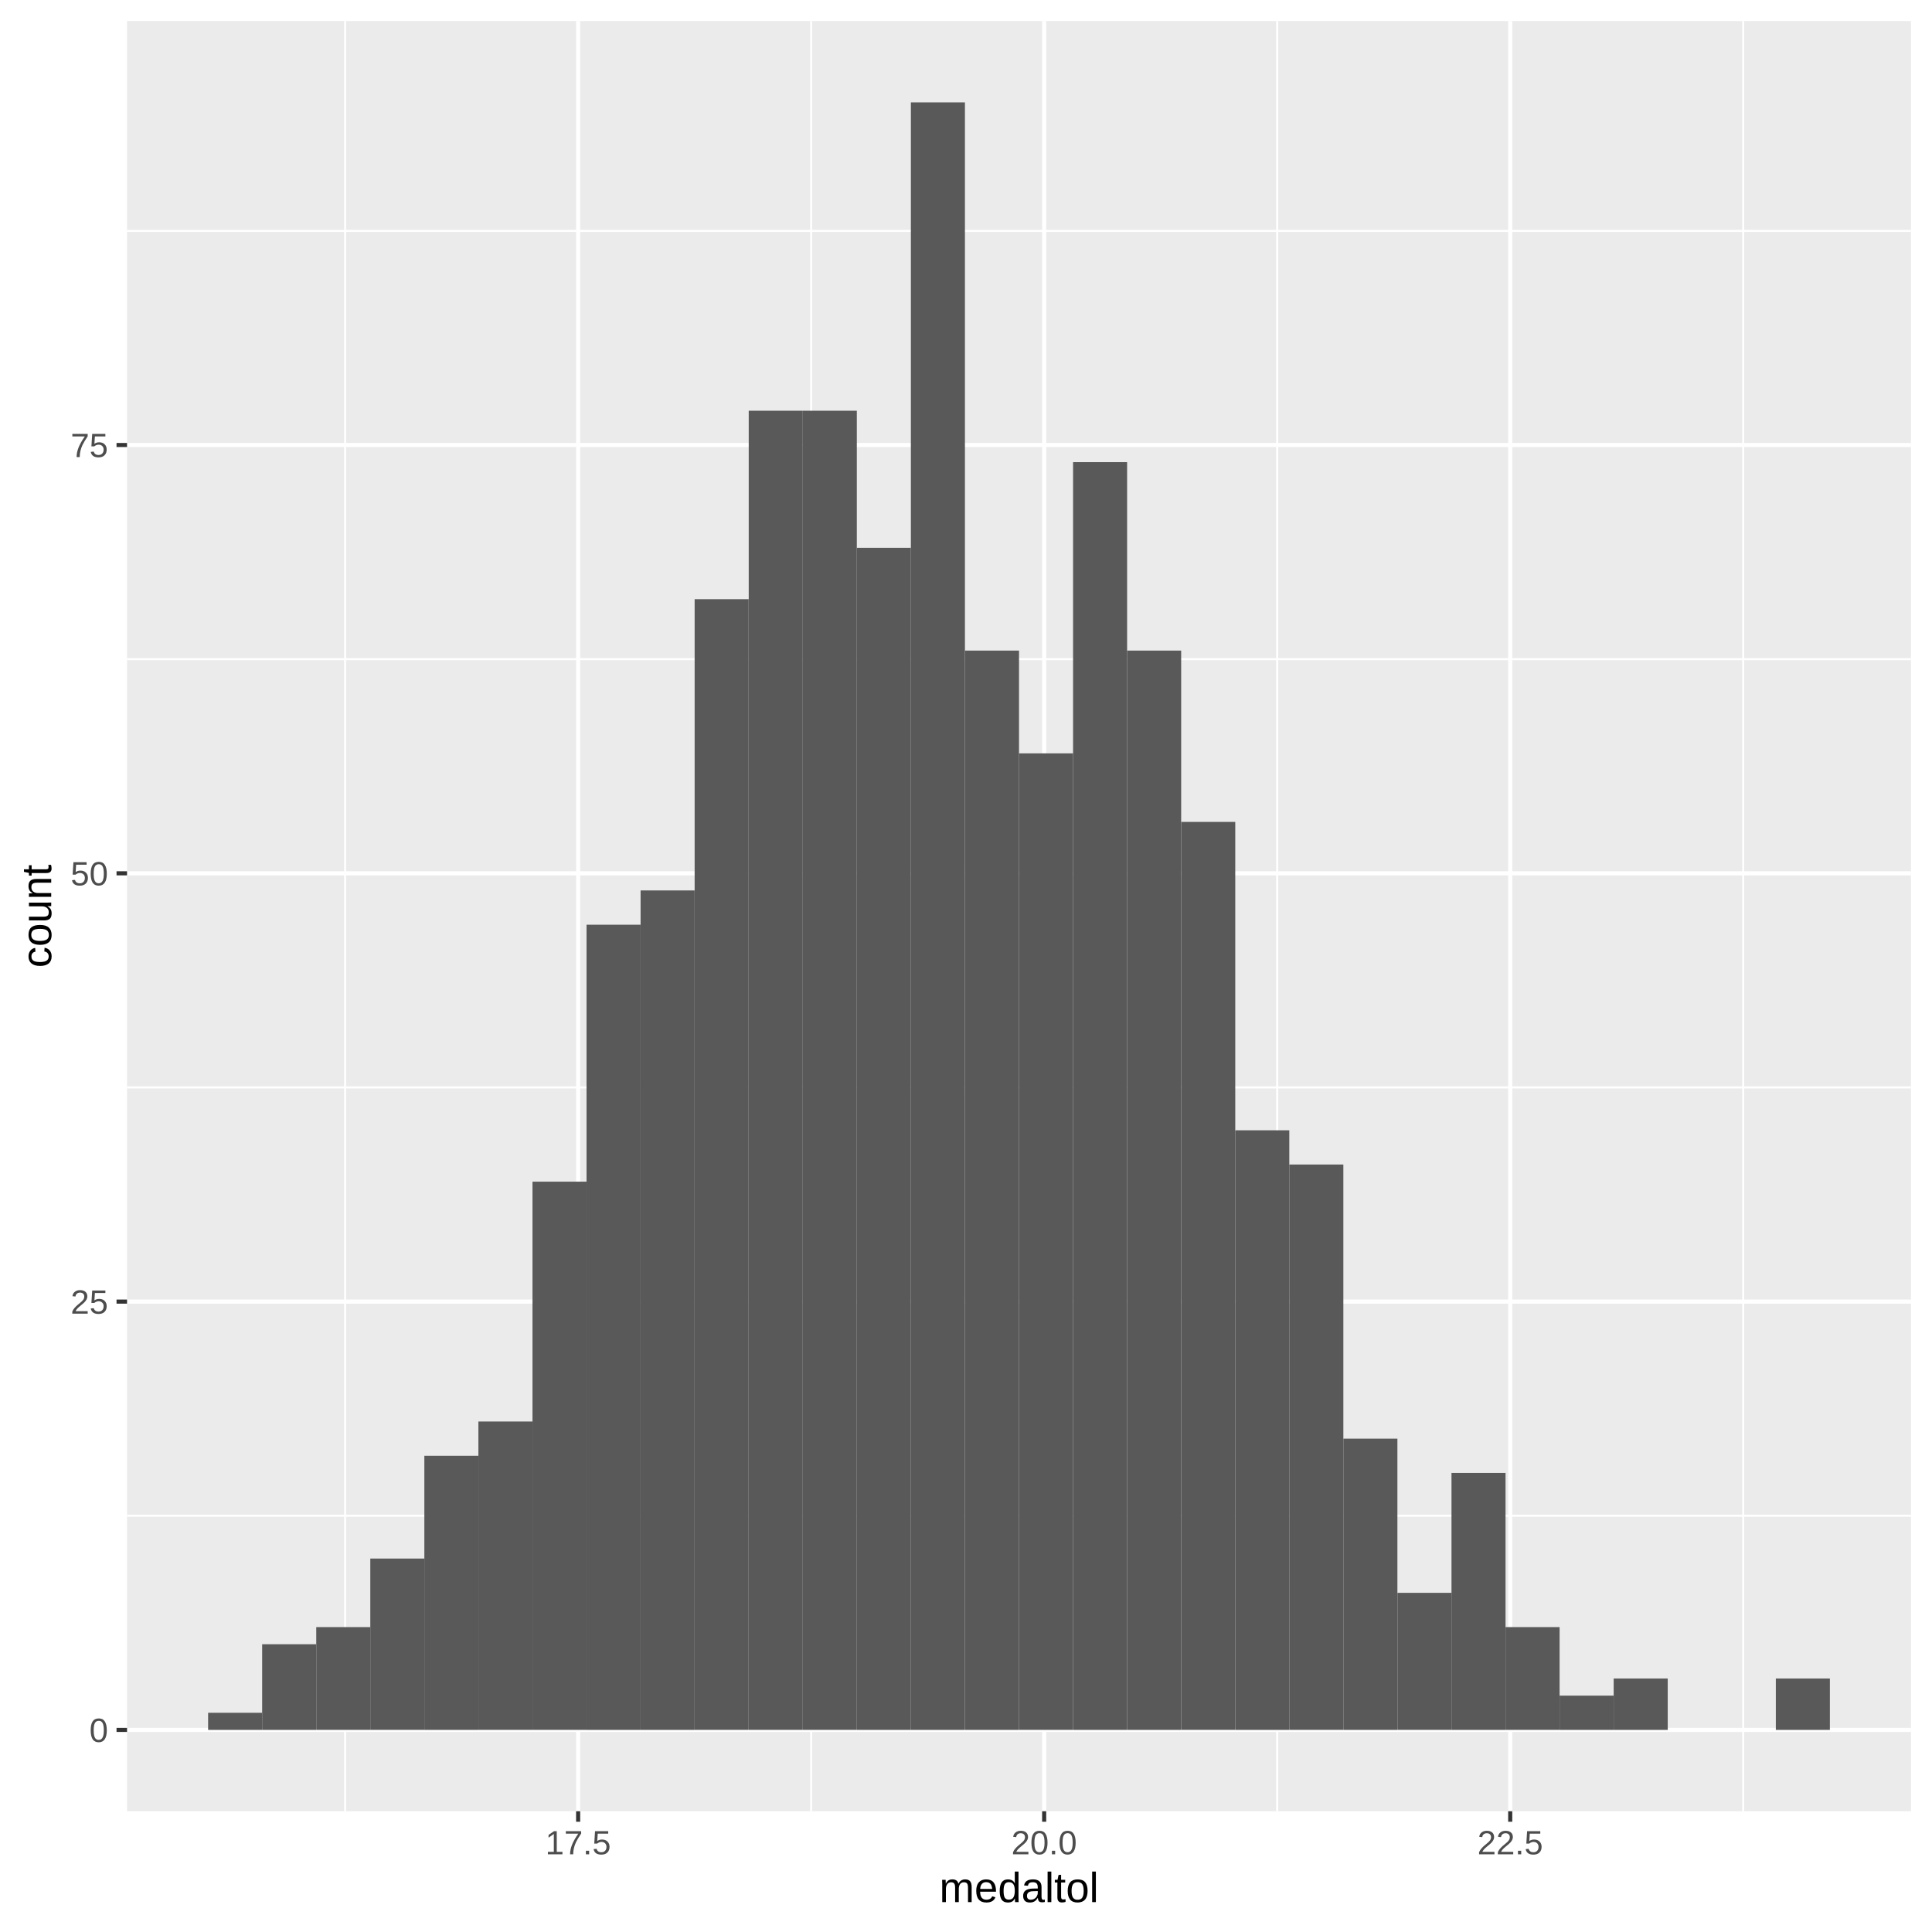
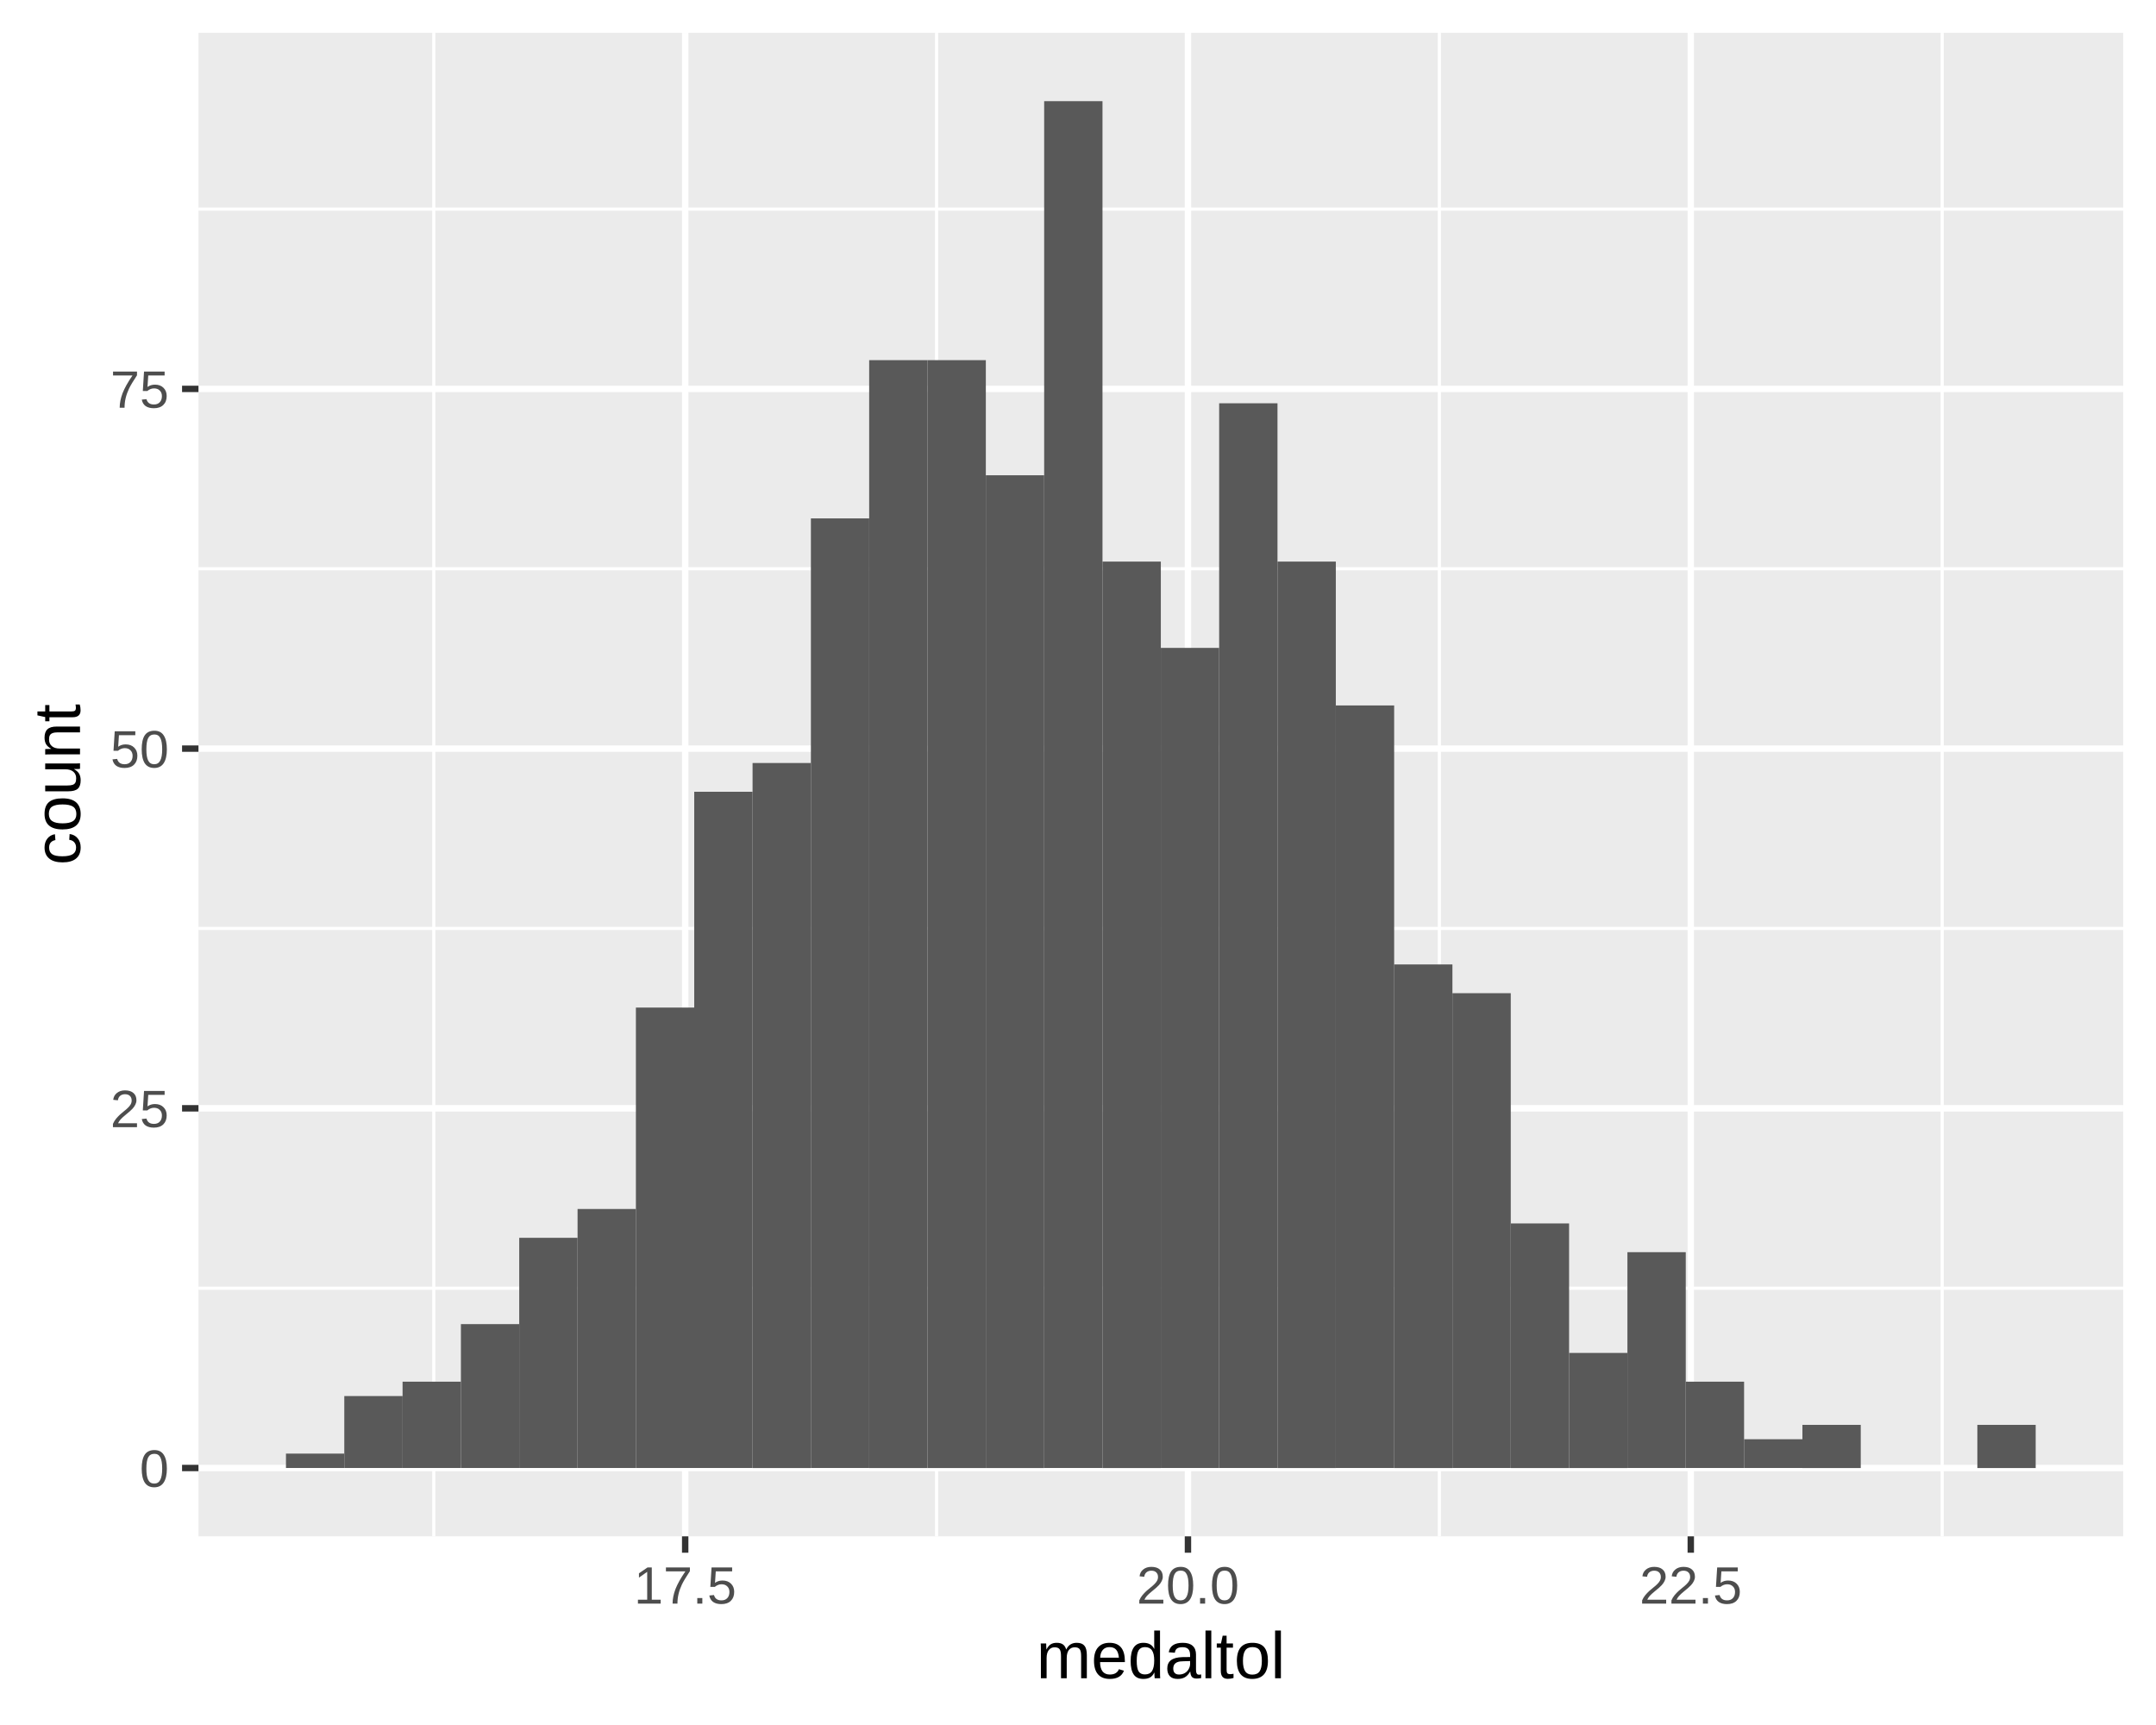
- <svg xmlns="http://www.w3.org/2000/svg" class="svglite" width="504.00pt" height="504.00pt" viewBox="0 0 504.00 504.00">
+ <svg xmlns="http://www.w3.org/2000/svg" class="svglite" width="360.00pt" height="288.00pt" viewBox="0 0 360.00 288.00">
  <defs>
    <style type="text/css">
    .svglite line, .svglite polyline, .svglite polygon, .svglite path, .svglite rect, .svglite circle {
      fill: none;
      stroke: #000000;
      stroke-linecap: round;
      stroke-linejoin: round;
      stroke-miterlimit: 10.00;
    }
    .svglite text {
      white-space: pre;
    }
  </style>
  </defs>
  <rect width="100%" height="100%" style="stroke: none; fill: #FFFFFF;" />
  <defs>
-     <clipPath id="cpMC4wMHw1MDQuMDB8MC4wMHw1MDQuMDA=">
-       <rect x="0.00" y="0.00" width="504.00" height="504.00" />
+     <clipPath id="cpMC4wMHwzNjAuMDB8MC4wMHwyODguMDA=">
+       <rect x="0.00" y="0.00" width="360.00" height="288.00" />
    </clipPath>
  </defs>
-   <g clip-path="url(#cpMC4wMHw1MDQuMDB8MC4wMHw1MDQuMDA=)">
-     <rect x="0.00" y="0.00" width="504.00" height="504.00" style="stroke-width: 1.07; stroke: #FFFFFF; fill: #FFFFFF;" />
+   <g clip-path="url(#cpMC4wMHwzNjAuMDB8MC4wMHwyODguMDA=)">
+     <rect x="0" y="0.00" width="360.00" height="288.00" style="stroke-width: 1.07; stroke: #FFFFFF; fill: #FFFFFF;" />
  </g>
  <defs>
-     <clipPath id="cpMzMuMTR8NDk4LjUyfDUuNDh8NDcyLjUw">
-       <rect x="33.14" y="5.48" width="465.38" height="467.02" />
+     <clipPath id="cpMzMuMTR8MzU0LjUyfDUuNDh8MjU2LjUw">
+       <rect x="33.14" y="5.48" width="321.38" height="251.02" />
    </clipPath>
  </defs>
-   <g clip-path="url(#cpMzMuMTR8NDk4LjUyfDUuNDh8NDcyLjUw)">
-     <rect x="33.14" y="5.48" width="465.38" height="467.02" style="stroke-width: 1.07; stroke: none; fill: #EBEBEB;" />
-     <polyline points="33.14,395.41 498.52,395.41 " style="stroke-width: 0.53; stroke: #FFFFFF; stroke-linecap: butt;" />
-     <polyline points="33.14,283.68 498.52,283.68 " style="stroke-width: 0.53; stroke: #FFFFFF; stroke-linecap: butt;" />
-     <polyline points="33.14,171.95 498.52,171.95 " style="stroke-width: 0.53; stroke: #FFFFFF; stroke-linecap: butt;" />
-     <polyline points="33.14,60.23 498.52,60.23 " style="stroke-width: 0.53; stroke: #FFFFFF; stroke-linecap: butt;" />
-     <polyline points="90.03,472.50 90.03,5.48 " style="stroke-width: 0.53; stroke: #FFFFFF; stroke-linecap: butt;" />
-     <polyline points="211.61,472.50 211.61,5.48 " style="stroke-width: 0.53; stroke: #FFFFFF; stroke-linecap: butt;" />
-     <polyline points="333.18,472.50 333.18,5.48 " style="stroke-width: 0.53; stroke: #FFFFFF; stroke-linecap: butt;" />
-     <polyline points="454.75,472.50 454.75,5.48 " style="stroke-width: 0.53; stroke: #FFFFFF; stroke-linecap: butt;" />
-     <polyline points="33.14,451.28 498.52,451.28 " style="stroke-width: 1.07; stroke: #FFFFFF; stroke-linecap: butt;" />
-     <polyline points="33.14,339.55 498.52,339.55 " style="stroke-width: 1.07; stroke: #FFFFFF; stroke-linecap: butt;" />
-     <polyline points="33.14,227.82 498.52,227.82 " style="stroke-width: 1.07; stroke: #FFFFFF; stroke-linecap: butt;" />
-     <polyline points="33.14,116.09 498.52,116.09 " style="stroke-width: 1.07; stroke: #FFFFFF; stroke-linecap: butt;" />
-     <polyline points="150.82,472.50 150.82,5.48 " style="stroke-width: 1.07; stroke: #FFFFFF; stroke-linecap: butt;" />
-     <polyline points="272.39,472.50 272.39,5.48 " style="stroke-width: 1.07; stroke: #FFFFFF; stroke-linecap: butt;" />
-     <polyline points="393.97,472.50 393.97,5.48 " style="stroke-width: 1.07; stroke: #FFFFFF; stroke-linecap: butt;" />
-     <rect x="54.29" y="446.81" width="14.10" height="4.47" style="stroke-width: 1.07; stroke: none; stroke-linecap: butt; stroke-linejoin: miter; fill: #595959;" />
-     <rect x="68.39" y="428.93" width="14.10" height="22.35" style="stroke-width: 1.07; stroke: none; stroke-linecap: butt; stroke-linejoin: miter; fill: #595959;" />
-     <rect x="82.50" y="424.46" width="14.10" height="26.81" style="stroke-width: 1.07; stroke: none; stroke-linecap: butt; stroke-linejoin: miter; fill: #595959;" />
-     <rect x="96.60" y="406.58" width="14.10" height="44.69" style="stroke-width: 1.07; stroke: none; stroke-linecap: butt; stroke-linejoin: miter; fill: #595959;" />
-     <rect x="110.70" y="379.77" width="14.10" height="71.51" style="stroke-width: 1.07; stroke: none; stroke-linecap: butt; stroke-linejoin: miter; fill: #595959;" />
-     <rect x="124.80" y="370.83" width="14.10" height="80.44" style="stroke-width: 1.07; stroke: none; stroke-linecap: butt; stroke-linejoin: miter; fill: #595959;" />
-     <rect x="138.91" y="308.26" width="14.10" height="143.01" style="stroke-width: 1.07; stroke: none; stroke-linecap: butt; stroke-linejoin: miter; fill: #595959;" />
-     <rect x="153.01" y="241.23" width="14.10" height="210.05" style="stroke-width: 1.07; stroke: none; stroke-linecap: butt; stroke-linejoin: miter; fill: #595959;" />
-     <rect x="167.11" y="232.29" width="14.10" height="218.99" style="stroke-width: 1.07; stroke: none; stroke-linecap: butt; stroke-linejoin: miter; fill: #595959;" />
-     <rect x="181.21" y="156.31" width="14.10" height="294.96" style="stroke-width: 1.07; stroke: none; stroke-linecap: butt; stroke-linejoin: miter; fill: #595959;" />
-     <rect x="195.32" y="107.15" width="14.10" height="344.12" style="stroke-width: 1.07; stroke: none; stroke-linecap: butt; stroke-linejoin: miter; fill: #595959;" />
-     <rect x="209.42" y="107.15" width="14.10" height="344.12" style="stroke-width: 1.07; stroke: none; stroke-linecap: butt; stroke-linejoin: miter; fill: #595959;" />
-     <rect x="223.52" y="142.91" width="14.10" height="308.37" style="stroke-width: 1.07; stroke: none; stroke-linecap: butt; stroke-linejoin: miter; fill: #595959;" />
-     <rect x="237.62" y="26.71" width="14.10" height="424.57" style="stroke-width: 1.07; stroke: none; stroke-linecap: butt; stroke-linejoin: miter; fill: #595959;" />
-     <rect x="251.73" y="169.72" width="14.10" height="281.56" style="stroke-width: 1.07; stroke: none; stroke-linecap: butt; stroke-linejoin: miter; fill: #595959;" />
-     <rect x="265.83" y="196.53" width="14.10" height="254.74" style="stroke-width: 1.07; stroke: none; stroke-linecap: butt; stroke-linejoin: miter; fill: #595959;" />
-     <rect x="279.93" y="120.56" width="14.10" height="330.72" style="stroke-width: 1.07; stroke: none; stroke-linecap: butt; stroke-linejoin: miter; fill: #595959;" />
-     <rect x="294.03" y="169.72" width="14.10" height="281.56" style="stroke-width: 1.07; stroke: none; stroke-linecap: butt; stroke-linejoin: miter; fill: #595959;" />
-     <rect x="308.14" y="214.41" width="14.10" height="236.86" style="stroke-width: 1.07; stroke: none; stroke-linecap: butt; stroke-linejoin: miter; fill: #595959;" />
-     <rect x="322.24" y="294.86" width="14.10" height="156.42" style="stroke-width: 1.07; stroke: none; stroke-linecap: butt; stroke-linejoin: miter; fill: #595959;" />
-     <rect x="336.34" y="303.79" width="14.10" height="147.48" style="stroke-width: 1.07; stroke: none; stroke-linecap: butt; stroke-linejoin: miter; fill: #595959;" />
-     <rect x="350.44" y="375.30" width="14.10" height="75.98" style="stroke-width: 1.07; stroke: none; stroke-linecap: butt; stroke-linejoin: miter; fill: #595959;" />
-     <rect x="364.55" y="415.52" width="14.10" height="35.75" style="stroke-width: 1.07; stroke: none; stroke-linecap: butt; stroke-linejoin: miter; fill: #595959;" />
-     <rect x="378.65" y="384.24" width="14.10" height="67.04" style="stroke-width: 1.07; stroke: none; stroke-linecap: butt; stroke-linejoin: miter; fill: #595959;" />
-     <rect x="392.75" y="424.46" width="14.10" height="26.81" style="stroke-width: 1.07; stroke: none; stroke-linecap: butt; stroke-linejoin: miter; fill: #595959;" />
-     <rect x="406.85" y="442.34" width="14.10" height="8.94" style="stroke-width: 1.07; stroke: none; stroke-linecap: butt; stroke-linejoin: miter; fill: #595959;" />
-     <rect x="420.96" y="437.87" width="14.10" height="13.41" style="stroke-width: 1.07; stroke: none; stroke-linecap: butt; stroke-linejoin: miter; fill: #595959;" />
-     <rect x="435.06" y="451.28" width="14.10" height="0.00" style="stroke-width: 1.07; stroke: none; stroke-linecap: butt; stroke-linejoin: miter; fill: #595959;" />
-     <rect x="449.16" y="451.28" width="14.10" height="0.00" style="stroke-width: 1.07; stroke: none; stroke-linecap: butt; stroke-linejoin: miter; fill: #595959;" />
-     <rect x="463.26" y="437.87" width="14.10" height="13.41" style="stroke-width: 1.07; stroke: none; stroke-linecap: butt; stroke-linejoin: miter; fill: #595959;" />
+   <g clip-path="url(#cpMzMuMTR8MzU0LjUyfDUuNDh8MjU2LjUw)">
+     <rect x="33.14" y="5.48" width="321.38" height="251.02" style="stroke-width: 1.07; stroke: none; fill: #EBEBEB;" />
+     <polyline points="33.14,215.07 354.52,215.07 " style="stroke-width: 0.53; stroke: #FFFFFF; stroke-linecap: butt;" />
+     <polyline points="33.14,155.01 354.52,155.01 " style="stroke-width: 0.53; stroke: #FFFFFF; stroke-linecap: butt;" />
+     <polyline points="33.14,94.96 354.52,94.96 " style="stroke-width: 0.53; stroke: #FFFFFF; stroke-linecap: butt;" />
+     <polyline points="33.14,34.91 354.52,34.91 " style="stroke-width: 0.53; stroke: #FFFFFF; stroke-linecap: butt;" />
+     <polyline points="72.43,256.50 72.43,5.48 " style="stroke-width: 0.53; stroke: #FFFFFF; stroke-linecap: butt;" />
+     <polyline points="156.38,256.50 156.38,5.48 " style="stroke-width: 0.53; stroke: #FFFFFF; stroke-linecap: butt;" />
+     <polyline points="240.34,256.50 240.34,5.48 " style="stroke-width: 0.53; stroke: #FFFFFF; stroke-linecap: butt;" />
+     <polyline points="324.30,256.50 324.30,5.48 " style="stroke-width: 0.53; stroke: #FFFFFF; stroke-linecap: butt;" />
+     <polyline points="33.14,245.09 354.52,245.09 " style="stroke-width: 1.07; stroke: #FFFFFF; stroke-linecap: butt;" />
+     <polyline points="33.14,185.04 354.52,185.04 " style="stroke-width: 1.07; stroke: #FFFFFF; stroke-linecap: butt;" />
+     <polyline points="33.14,124.99 354.52,124.99 " style="stroke-width: 1.07; stroke: #FFFFFF; stroke-linecap: butt;" />
+     <polyline points="33.14,64.93 354.52,64.93 " style="stroke-width: 1.07; stroke: #FFFFFF; stroke-linecap: butt;" />
+     <polyline points="114.41,256.50 114.41,5.48 " style="stroke-width: 1.07; stroke: #FFFFFF; stroke-linecap: butt;" />
+     <polyline points="198.36,256.50 198.36,5.48 " style="stroke-width: 1.07; stroke: #FFFFFF; stroke-linecap: butt;" />
+     <polyline points="282.32,256.50 282.32,5.48 " style="stroke-width: 1.07; stroke: #FFFFFF; stroke-linecap: butt;" />
+     <rect x="47.75" y="242.69" width="9.74" height="2.40" style="stroke-width: 1.07; stroke: none; stroke-linecap: butt; stroke-linejoin: miter; fill: #595959;" />
+     <rect x="57.49" y="233.08" width="9.74" height="12.01" style="stroke-width: 1.07; stroke: none; stroke-linecap: butt; stroke-linejoin: miter; fill: #595959;" />
+     <rect x="67.22" y="230.68" width="9.74" height="14.41" style="stroke-width: 1.07; stroke: none; stroke-linecap: butt; stroke-linejoin: miter; fill: #595959;" />
+     <rect x="76.96" y="221.07" width="9.74" height="24.02" style="stroke-width: 1.07; stroke: none; stroke-linecap: butt; stroke-linejoin: miter; fill: #595959;" />
+     <rect x="86.70" y="206.66" width="9.74" height="38.43" style="stroke-width: 1.07; stroke: none; stroke-linecap: butt; stroke-linejoin: miter; fill: #595959;" />
+     <rect x="96.44" y="201.85" width="9.74" height="43.24" style="stroke-width: 1.07; stroke: none; stroke-linecap: butt; stroke-linejoin: miter; fill: #595959;" />
+     <rect x="106.18" y="168.22" width="9.74" height="76.87" style="stroke-width: 1.07; stroke: none; stroke-linecap: butt; stroke-linejoin: miter; fill: #595959;" />
+     <rect x="115.92" y="132.19" width="9.74" height="112.90" style="stroke-width: 1.07; stroke: none; stroke-linecap: butt; stroke-linejoin: miter; fill: #595959;" />
+     <rect x="125.66" y="127.39" width="9.74" height="117.71" style="stroke-width: 1.07; stroke: none; stroke-linecap: butt; stroke-linejoin: miter; fill: #595959;" />
+     <rect x="135.40" y="86.55" width="9.74" height="158.54" style="stroke-width: 1.07; stroke: none; stroke-linecap: butt; stroke-linejoin: miter; fill: #595959;" />
+     <rect x="145.13" y="60.13" width="9.74" height="184.97" style="stroke-width: 1.07; stroke: none; stroke-linecap: butt; stroke-linejoin: miter; fill: #595959;" />
+     <rect x="154.87" y="60.13" width="9.74" height="184.97" style="stroke-width: 1.07; stroke: none; stroke-linecap: butt; stroke-linejoin: miter; fill: #595959;" />
+     <rect x="164.61" y="79.35" width="9.74" height="165.75" style="stroke-width: 1.07; stroke: none; stroke-linecap: butt; stroke-linejoin: miter; fill: #595959;" />
+     <rect x="174.35" y="16.89" width="9.74" height="228.20" style="stroke-width: 1.07; stroke: none; stroke-linecap: butt; stroke-linejoin: miter; fill: #595959;" />
+     <rect x="184.09" y="93.76" width="9.74" height="151.34" style="stroke-width: 1.07; stroke: none; stroke-linecap: butt; stroke-linejoin: miter; fill: #595959;" />
+     <rect x="193.83" y="108.17" width="9.74" height="136.92" style="stroke-width: 1.07; stroke: none; stroke-linecap: butt; stroke-linejoin: miter; fill: #595959;" />
+     <rect x="203.57" y="67.33" width="9.74" height="177.76" style="stroke-width: 1.07; stroke: none; stroke-linecap: butt; stroke-linejoin: miter; fill: #595959;" />
+     <rect x="213.31" y="93.76" width="9.74" height="151.34" style="stroke-width: 1.07; stroke: none; stroke-linecap: butt; stroke-linejoin: miter; fill: #595959;" />
+     <rect x="223.05" y="117.78" width="9.74" height="127.31" style="stroke-width: 1.07; stroke: none; stroke-linecap: butt; stroke-linejoin: miter; fill: #595959;" />
+     <rect x="232.78" y="161.02" width="9.74" height="84.08" style="stroke-width: 1.07; stroke: none; stroke-linecap: butt; stroke-linejoin: miter; fill: #595959;" />
+     <rect x="242.52" y="165.82" width="9.74" height="79.27" style="stroke-width: 1.07; stroke: none; stroke-linecap: butt; stroke-linejoin: miter; fill: #595959;" />
+     <rect x="252.26" y="204.26" width="9.74" height="40.84" style="stroke-width: 1.07; stroke: none; stroke-linecap: butt; stroke-linejoin: miter; fill: #595959;" />
+     <rect x="262.00" y="225.88" width="9.74" height="19.22" style="stroke-width: 1.07; stroke: none; stroke-linecap: butt; stroke-linejoin: miter; fill: #595959;" />
+     <rect x="271.74" y="209.06" width="9.74" height="36.03" style="stroke-width: 1.07; stroke: none; stroke-linecap: butt; stroke-linejoin: miter; fill: #595959;" />
+     <rect x="281.48" y="230.68" width="9.74" height="14.41" style="stroke-width: 1.07; stroke: none; stroke-linecap: butt; stroke-linejoin: miter; fill: #595959;" />
+     <rect x="291.22" y="240.29" width="9.74" height="4.80" style="stroke-width: 1.07; stroke: none; stroke-linecap: butt; stroke-linejoin: miter; fill: #595959;" />
+     <rect x="300.96" y="237.89" width="9.74" height="7.21" style="stroke-width: 1.07; stroke: none; stroke-linecap: butt; stroke-linejoin: miter; fill: #595959;" />
+     <rect x="310.70" y="245.09" width="9.74" height="0.00" style="stroke-width: 1.07; stroke: none; stroke-linecap: butt; stroke-linejoin: miter; fill: #595959;" />
+     <rect x="320.43" y="245.09" width="9.74" height="0.00" style="stroke-width: 1.07; stroke: none; stroke-linecap: butt; stroke-linejoin: miter; fill: #595959;" />
+     <rect x="330.17" y="237.89" width="9.74" height="7.21" style="stroke-width: 1.07; stroke: none; stroke-linecap: butt; stroke-linejoin: miter; fill: #595959;" />
  </g>
-   <g clip-path="url(#cpMC4wMHw1MDQuMDB8MC4wMHw1MDQuMDA=)">
-     <text x="28.21" y="454.43" text-anchor="end" style="font-size: 8.80px;fill: #4D4D4D; font-family: &quot;Arial&quot;;" textLength="4.90px" lengthAdjust="spacingAndGlyphs">0</text>
-     <text x="28.21" y="342.70" text-anchor="end" style="font-size: 8.80px;fill: #4D4D4D; font-family: &quot;Arial&quot;;" textLength="9.79px" lengthAdjust="spacingAndGlyphs">25</text>
-     <text x="28.21" y="230.97" text-anchor="end" style="font-size: 8.80px;fill: #4D4D4D; font-family: &quot;Arial&quot;;" textLength="9.79px" lengthAdjust="spacingAndGlyphs">50</text>
-     <text x="28.21" y="119.24" text-anchor="end" style="font-size: 8.80px;fill: #4D4D4D; font-family: &quot;Arial&quot;;" textLength="9.79px" lengthAdjust="spacingAndGlyphs">75</text>
-     <polyline points="30.40,451.28 33.14,451.28 " style="stroke-width: 1.07; stroke: #333333; stroke-linecap: butt;" />
-     <polyline points="30.40,339.55 33.14,339.55 " style="stroke-width: 1.07; stroke: #333333; stroke-linecap: butt;" />
-     <polyline points="30.40,227.82 33.14,227.82 " style="stroke-width: 1.07; stroke: #333333; stroke-linecap: butt;" />
-     <polyline points="30.40,116.09 33.14,116.09 " style="stroke-width: 1.07; stroke: #333333; stroke-linecap: butt;" />
-     <polyline points="150.82,475.24 150.82,472.50 " style="stroke-width: 1.07; stroke: #333333; stroke-linecap: butt;" />
-     <polyline points="272.39,475.24 272.39,472.50 " style="stroke-width: 1.07; stroke: #333333; stroke-linecap: butt;" />
-     <polyline points="393.97,475.24 393.97,472.50 " style="stroke-width: 1.07; stroke: #333333; stroke-linecap: butt;" />
-     <text x="150.82" y="483.74" text-anchor="middle" style="font-size: 8.80px;fill: #4D4D4D; font-family: &quot;Arial&quot;;" textLength="17.14px" lengthAdjust="spacingAndGlyphs">17.5</text>
-     <text x="272.39" y="483.74" text-anchor="middle" style="font-size: 8.80px;fill: #4D4D4D; font-family: &quot;Arial&quot;;" textLength="17.14px" lengthAdjust="spacingAndGlyphs">20.0</text>
-     <text x="393.97" y="483.74" text-anchor="middle" style="font-size: 8.80px;fill: #4D4D4D; font-family: &quot;Arial&quot;;" textLength="17.14px" lengthAdjust="spacingAndGlyphs">22.5</text>
-     <text x="265.83" y="496.20" text-anchor="middle" style="font-size: 11.00px; font-family: &quot;Arial&quot;;" textLength="41.59px" lengthAdjust="spacingAndGlyphs">medaltol</text>
-     <text transform="translate(13.36,238.99) rotate(-90)" text-anchor="middle" style="font-size: 11.00px; font-family: &quot;Arial&quot;;" textLength="26.92px" lengthAdjust="spacingAndGlyphs">count</text>
+   <g clip-path="url(#cpMC4wMHwzNjAuMDB8MC4wMHwyODguMDA=)">
+     <text x="28.21" y="248.24" text-anchor="end" style="font-size: 8.80px;fill: #4D4D4D; font-family: &quot;Arial&quot;;" textLength="4.90px" lengthAdjust="spacingAndGlyphs">0</text>
+     <text x="28.21" y="188.19" text-anchor="end" style="font-size: 8.80px;fill: #4D4D4D; font-family: &quot;Arial&quot;;" textLength="9.79px" lengthAdjust="spacingAndGlyphs">25</text>
+     <text x="28.21" y="128.14" text-anchor="end" style="font-size: 8.80px;fill: #4D4D4D; font-family: &quot;Arial&quot;;" textLength="9.79px" lengthAdjust="spacingAndGlyphs">50</text>
+     <text x="28.21" y="68.08" text-anchor="end" style="font-size: 8.80px;fill: #4D4D4D; font-family: &quot;Arial&quot;;" textLength="9.79px" lengthAdjust="spacingAndGlyphs">75</text>
+     <polyline points="30.40,245.09 33.14,245.09 " style="stroke-width: 1.07; stroke: #333333; stroke-linecap: butt;" />
+     <polyline points="30.40,185.04 33.14,185.04 " style="stroke-width: 1.07; stroke: #333333; stroke-linecap: butt;" />
+     <polyline points="30.40,124.99 33.14,124.99 " style="stroke-width: 1.07; stroke: #333333; stroke-linecap: butt;" />
+     <polyline points="30.40,64.93 33.14,64.93 " style="stroke-width: 1.07; stroke: #333333; stroke-linecap: butt;" />
+     <polyline points="114.41,259.24 114.41,256.50 " style="stroke-width: 1.07; stroke: #333333; stroke-linecap: butt;" />
+     <polyline points="198.36,259.24 198.36,256.50 " style="stroke-width: 1.07; stroke: #333333; stroke-linecap: butt;" />
+     <polyline points="282.32,259.24 282.32,256.50 " style="stroke-width: 1.07; stroke: #333333; stroke-linecap: butt;" />
+     <text x="114.41" y="267.74" text-anchor="middle" style="font-size: 8.80px;fill: #4D4D4D; font-family: &quot;Arial&quot;;" textLength="17.14px" lengthAdjust="spacingAndGlyphs">17.5</text>
+     <text x="198.36" y="267.74" text-anchor="middle" style="font-size: 8.80px;fill: #4D4D4D; font-family: &quot;Arial&quot;;" textLength="17.14px" lengthAdjust="spacingAndGlyphs">20.0</text>
+     <text x="282.32" y="267.74" text-anchor="middle" style="font-size: 8.80px;fill: #4D4D4D; font-family: &quot;Arial&quot;;" textLength="17.14px" lengthAdjust="spacingAndGlyphs">22.5</text>
+     <text x="193.83" y="280.20" text-anchor="middle" style="font-size: 11.00px; font-family: &quot;Arial&quot;;" textLength="41.59px" lengthAdjust="spacingAndGlyphs">medaltol</text>
+     <text transform="translate(13.36,130.99) rotate(-90)" text-anchor="middle" style="font-size: 11.00px; font-family: &quot;Arial&quot;;" textLength="26.92px" lengthAdjust="spacingAndGlyphs">count</text>
  </g>
</svg>
